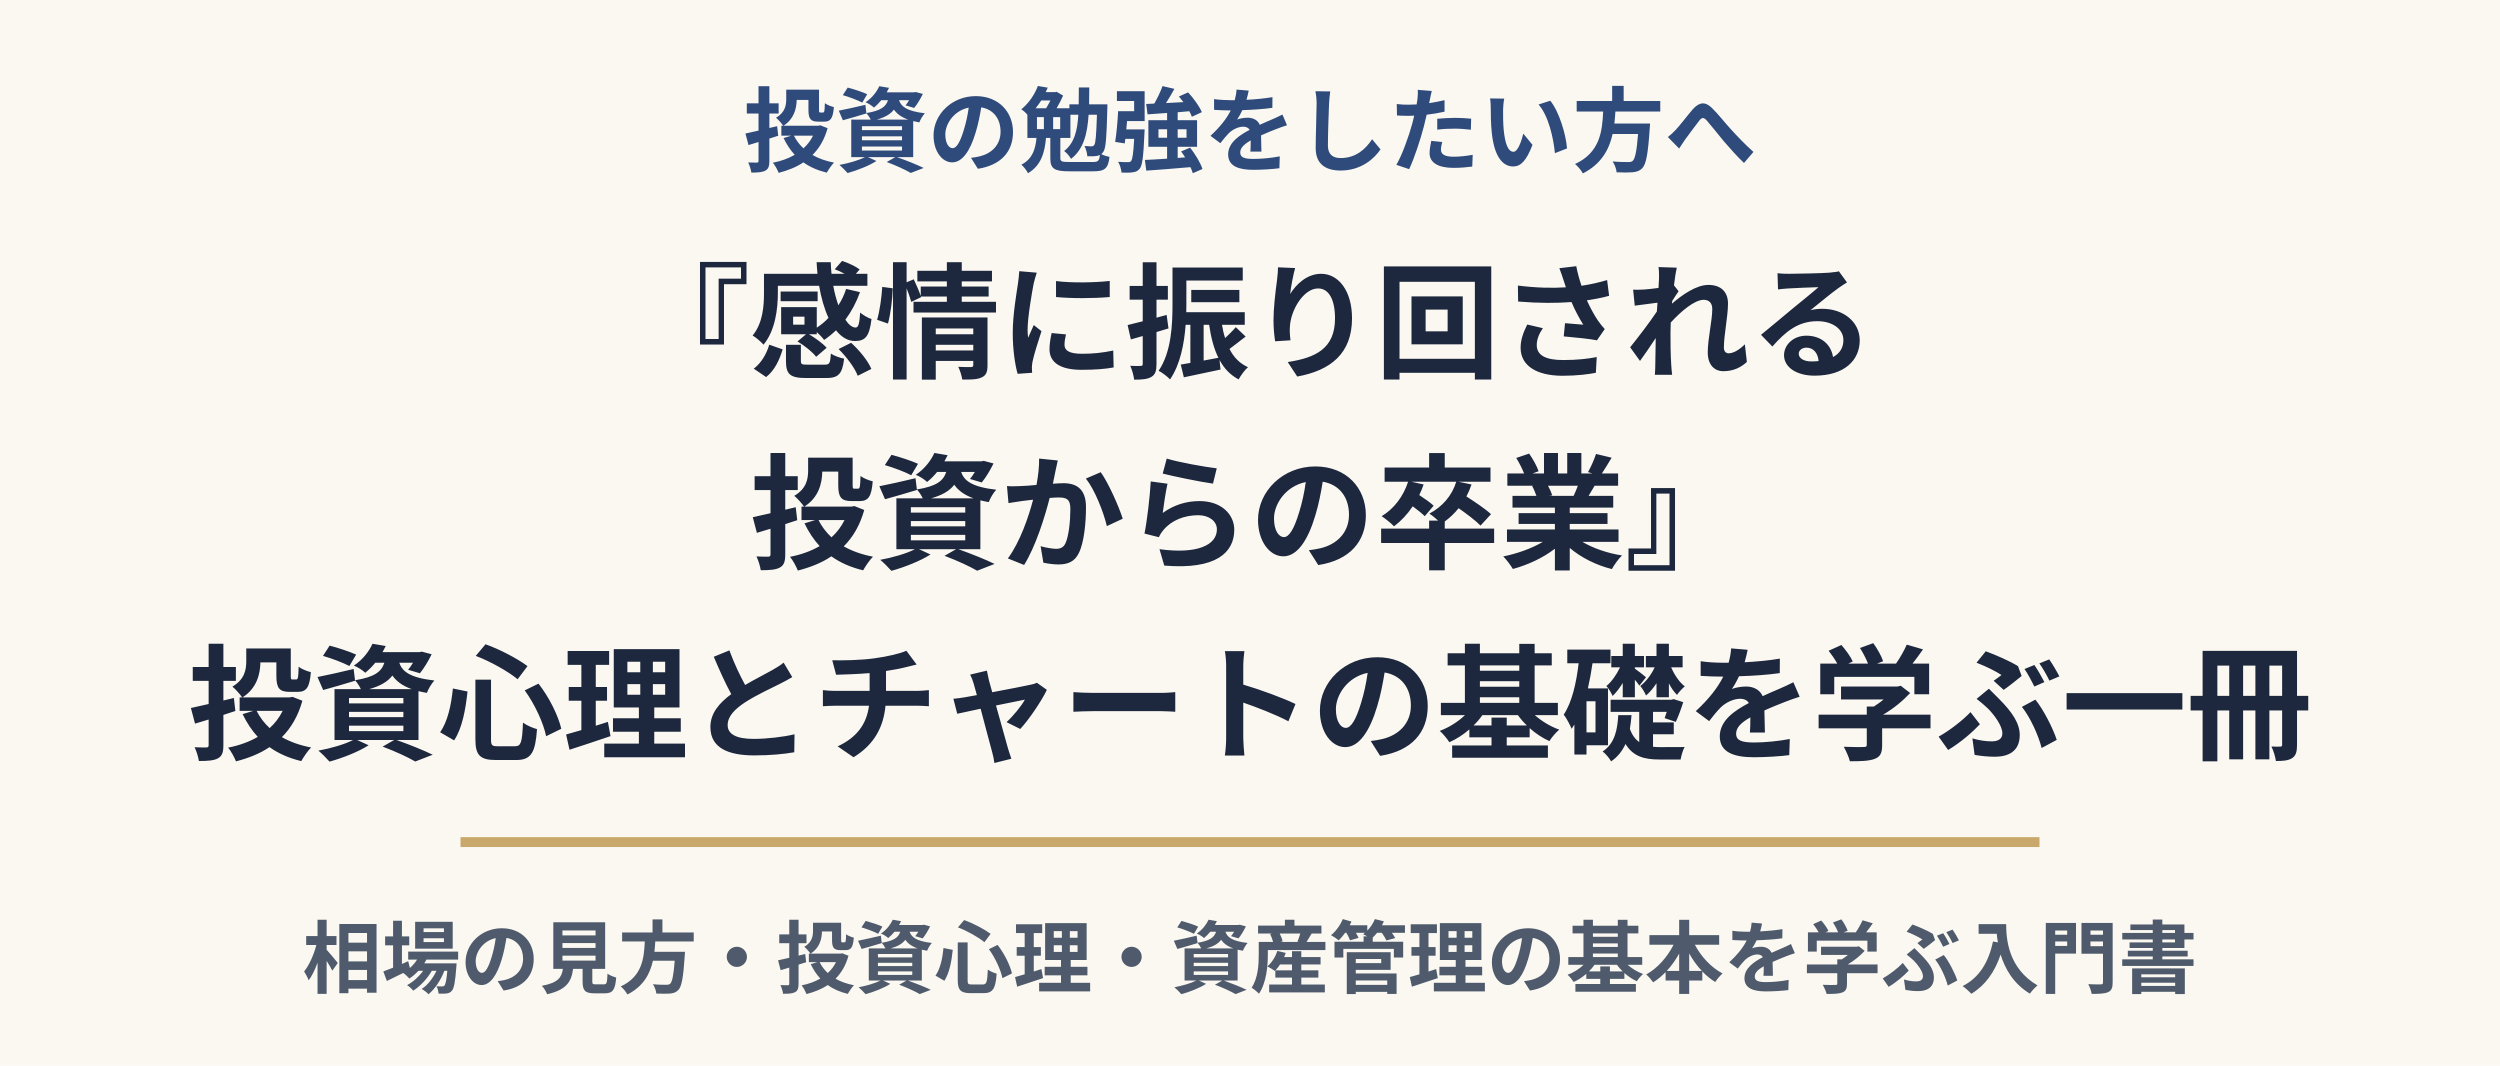
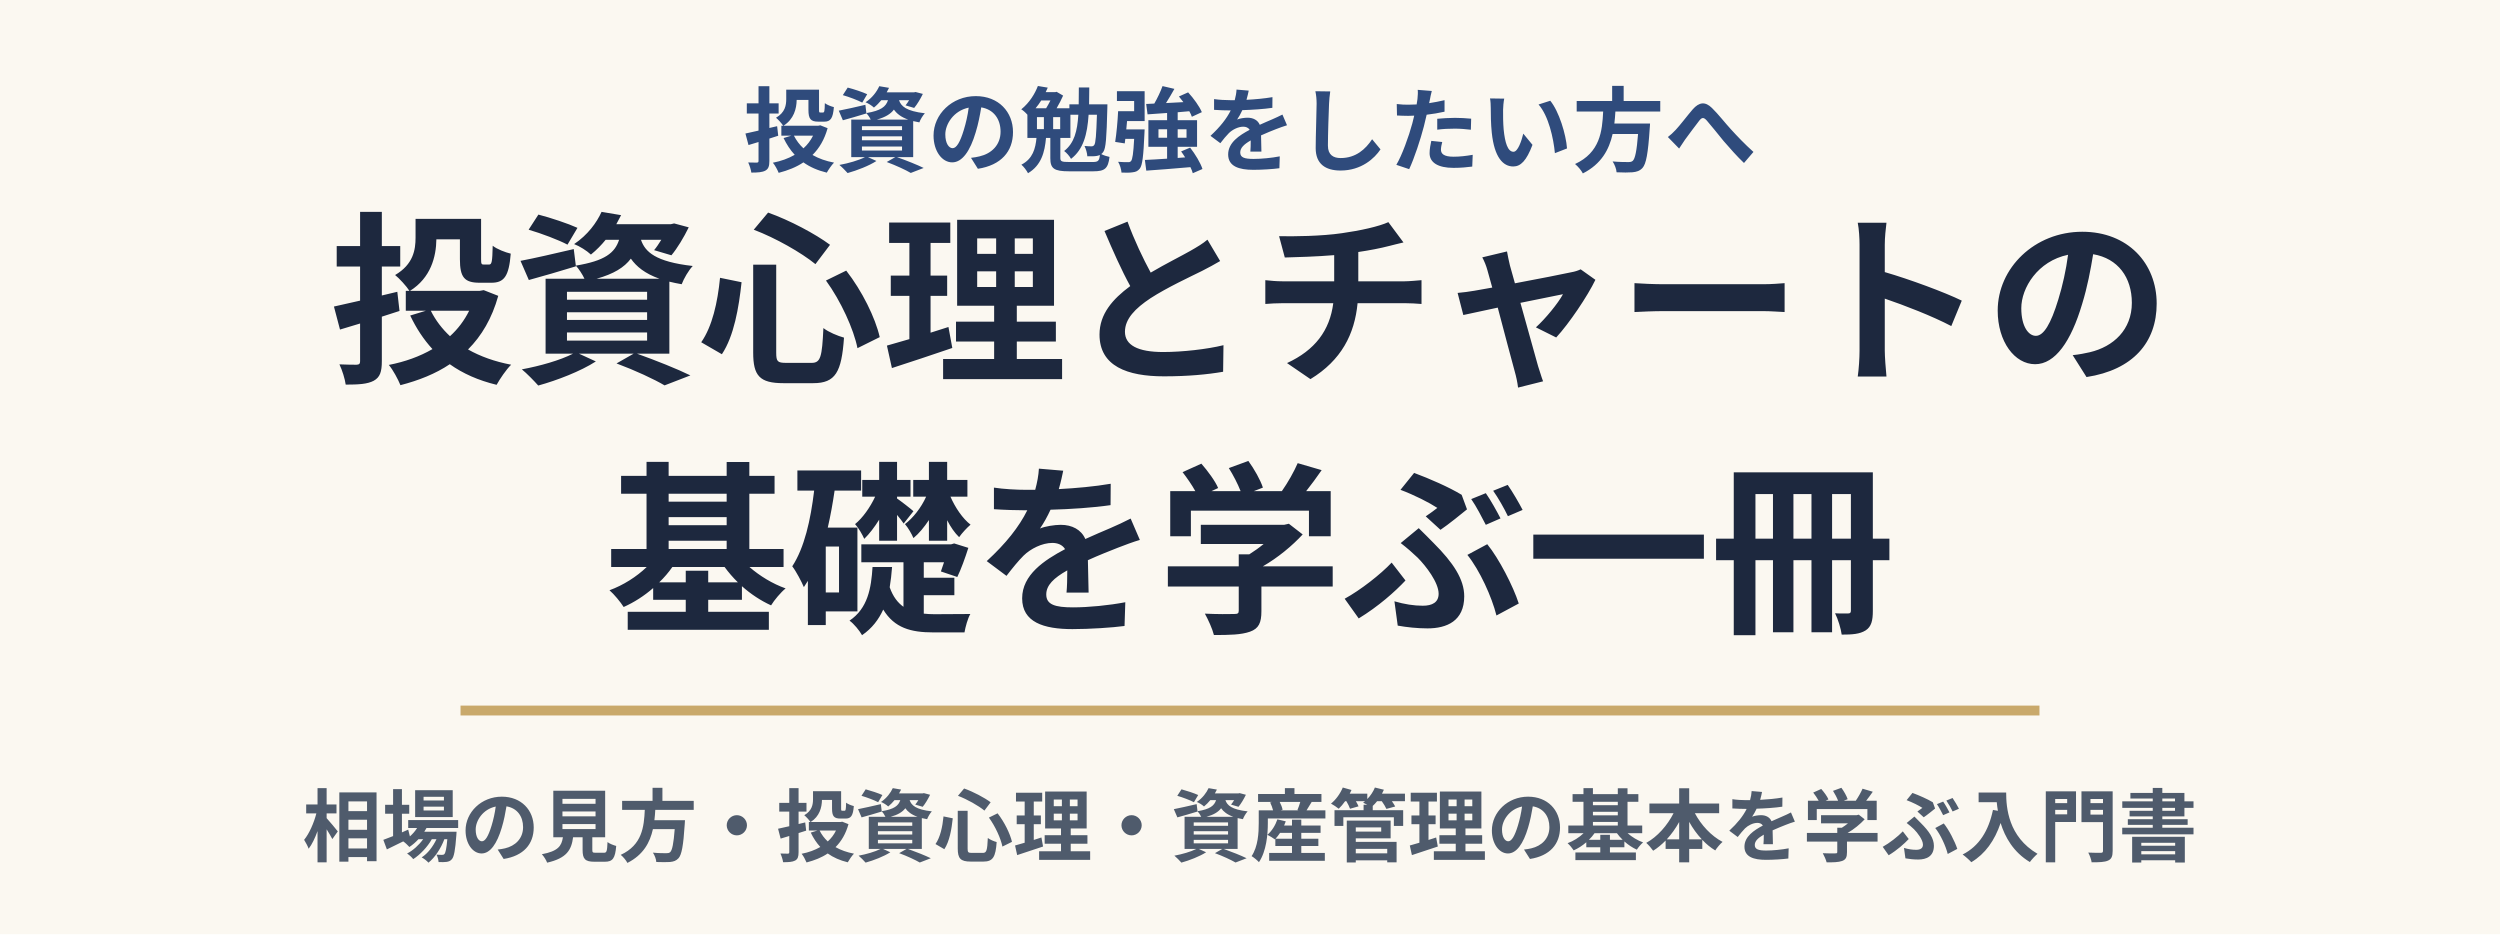
- <svg xmlns="http://www.w3.org/2000/svg" width="760" height="324" viewBox="0 0 760 324" role="img">
-   <rect width="760" height="324" fill="#fbf8f1" />
+ <svg xmlns="http://www.w3.org/2000/svg" width="760" height="284" viewBox="0 0 760 284" role="img">
+   <rect width="760" height="284" fill="#fbf8f1" />
  <text x="380" y="50" text-anchor="middle" font-family="Yu Gothic,Hiragino Kaku Gothic ProN,sans-serif" font-size="28" font-weight="700" fill="#2f4b7c">投資の勉強をしたい方へ</text>
-   <text x="380" y="112" text-anchor="middle" font-family="Yu Mincho,Hiragino Mincho ProN,serif" font-size="38" font-weight="900" fill="#1d283e">『感情に振り回される</text>
-   <text x="380" y="170" text-anchor="middle" font-family="Yu Mincho,Hiragino Mincho ProN,serif" font-size="38" font-weight="900" fill="#1d283e">投資からの卒業』</text>
-   <text x="380" y="228" text-anchor="middle" font-family="Yu Mincho,Hiragino Mincho ProN,serif" font-size="38" font-weight="900" fill="#1d283e">投資心理とチャートの基礎を学ぶ一冊</text>
-   <path d="M140 256H620" stroke="#c9a96b" stroke-width="3" />
-   <text x="380" y="300" text-anchor="middle" font-family="Yu Gothic,Hiragino Kaku Gothic ProN,sans-serif" font-size="24" font-weight="700" fill="#4f5b6c">相場の見方・投資心理・資産管理の基本を学ぶ入門書</text>
+   <text x="380" y="112" text-anchor="middle" font-family="Yu Mincho,Hiragino Mincho ProN,serif" font-size="56" font-weight="900" fill="#1d283e">投資心理とチャートの</text>
+   <text x="380" y="188" text-anchor="middle" font-family="Yu Mincho,Hiragino Mincho ProN,serif" font-size="56" font-weight="900" fill="#1d283e">基礎を学ぶ一冊</text>
+   <path d="M140 216H620" stroke="#c9a96b" stroke-width="3" />
+   <text x="380" y="260" text-anchor="middle" font-family="Yu Gothic,Hiragino Kaku Gothic ProN,sans-serif" font-size="24" font-weight="700" fill="#4f5b6c">相場の見方・投資心理・資産管理の基本を学ぶ入門書</text>
</svg>
